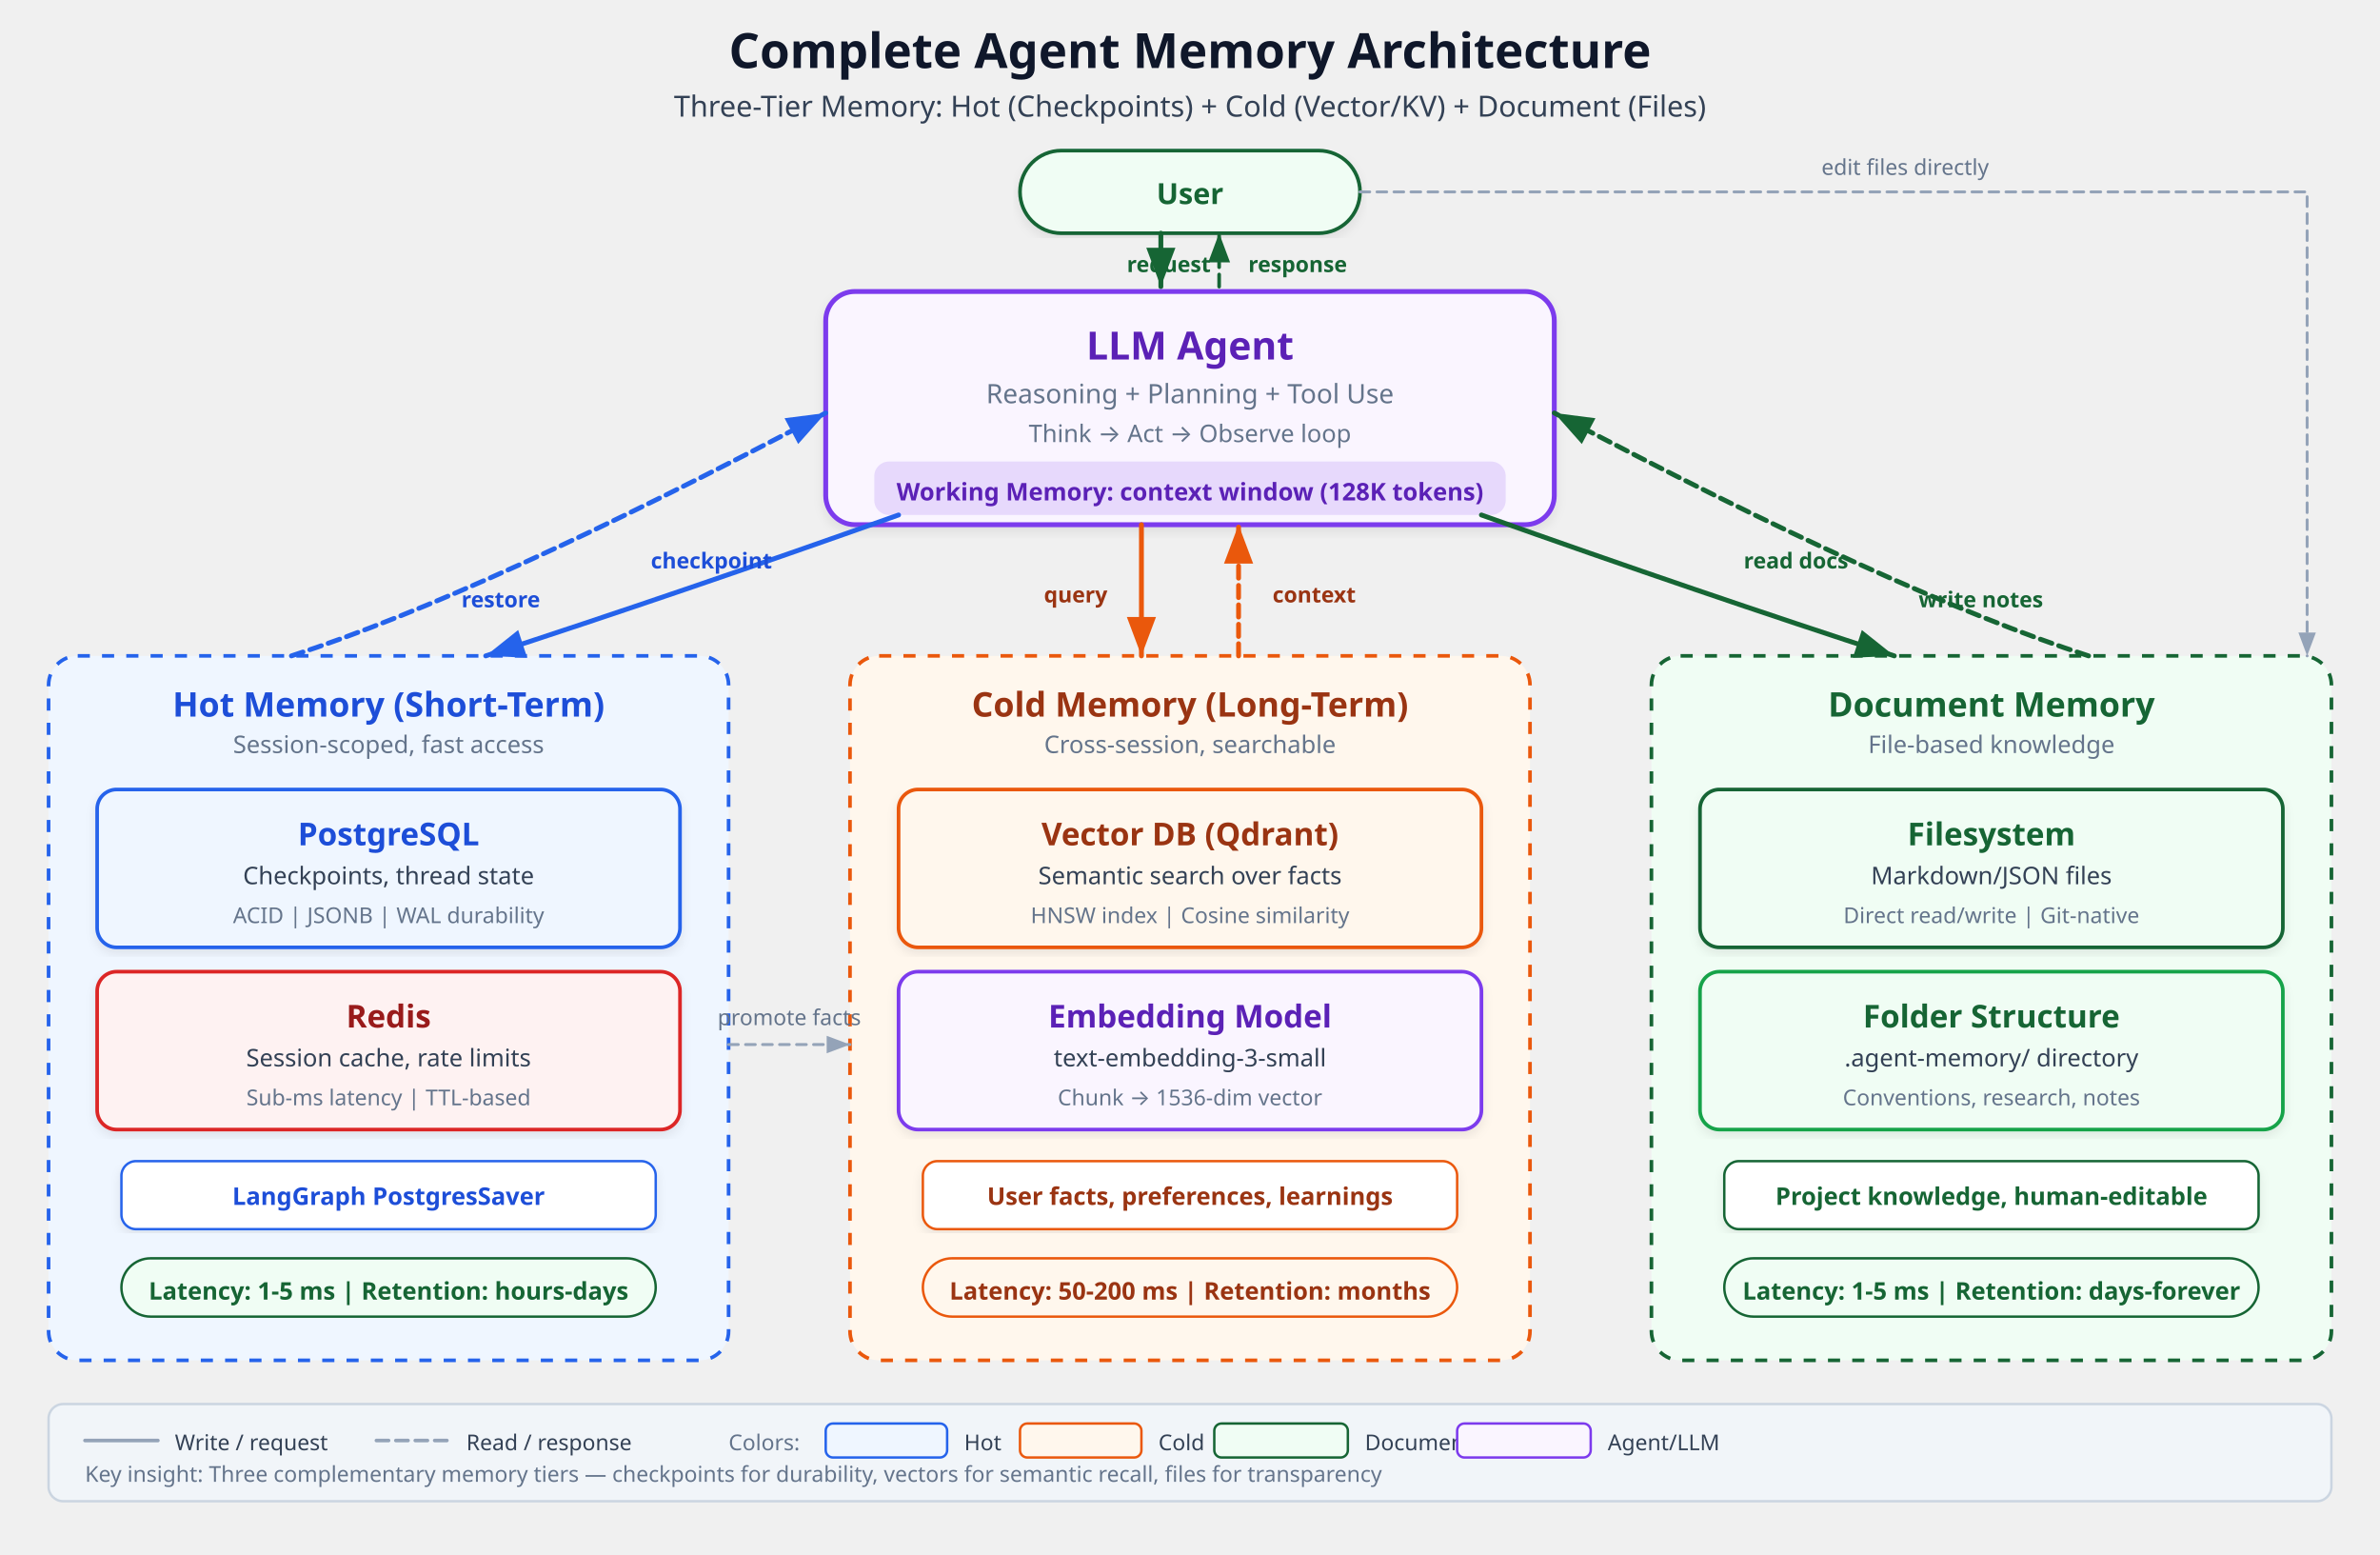
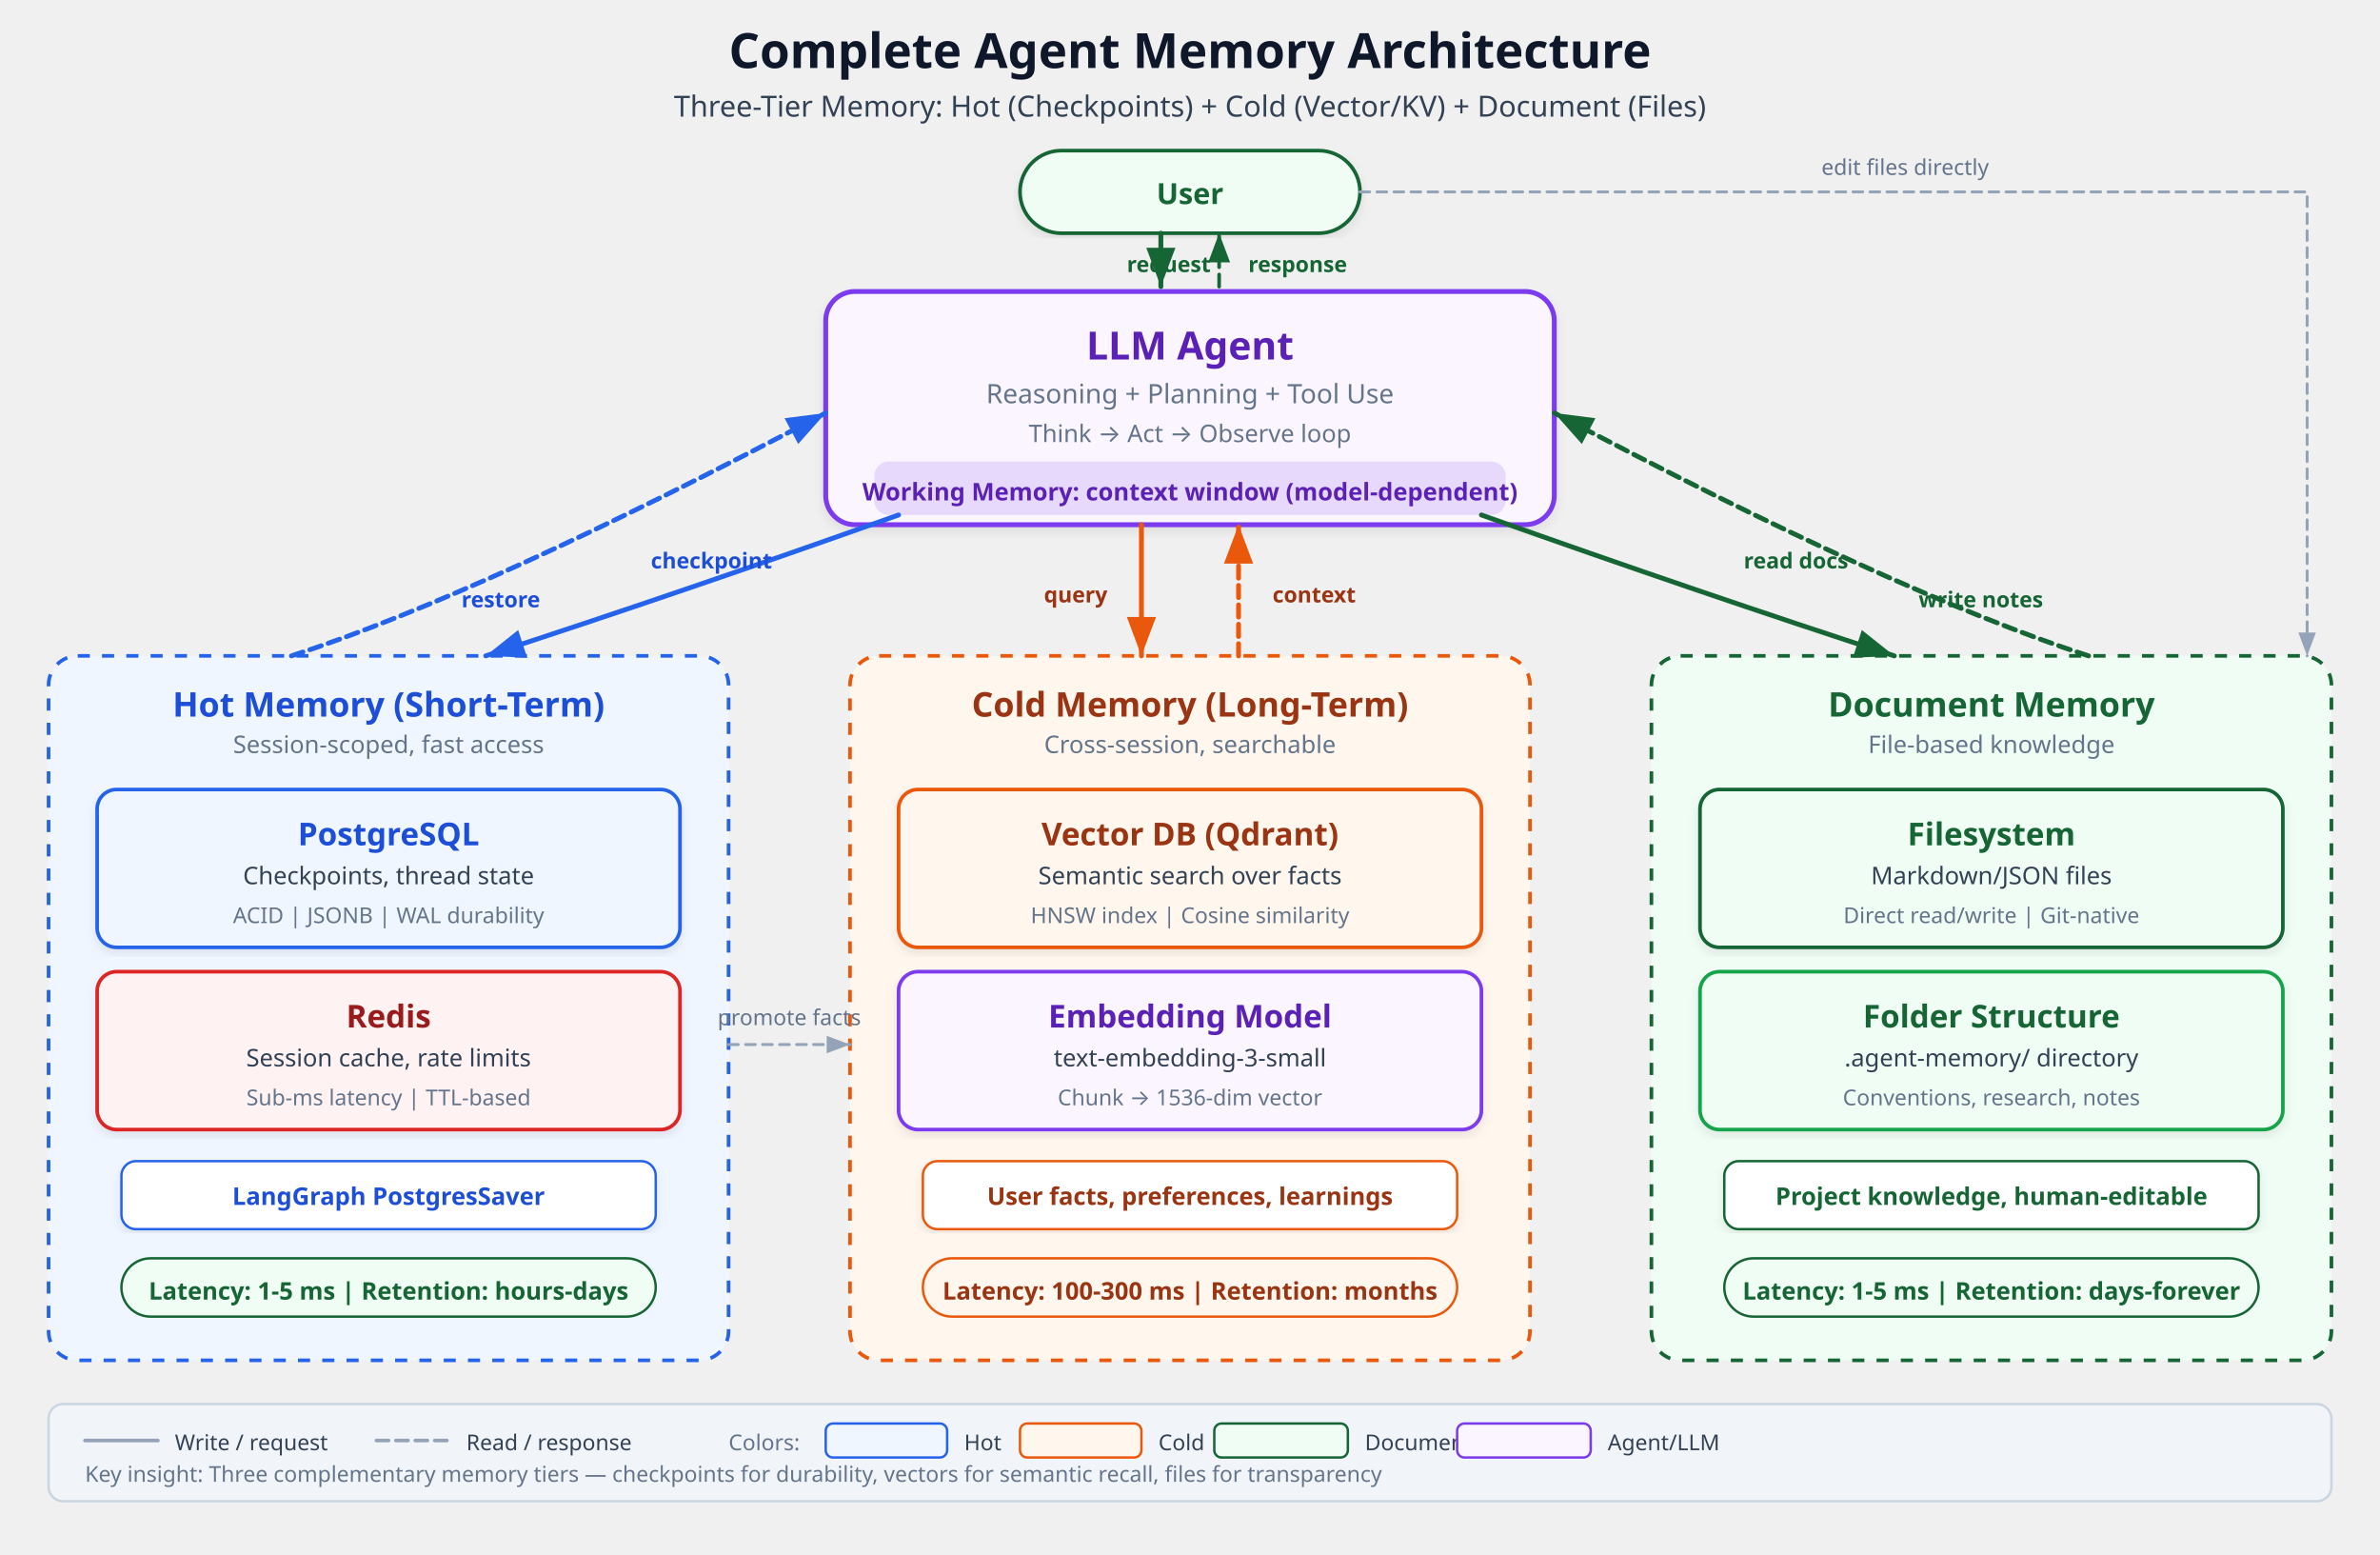
<svg xmlns="http://www.w3.org/2000/svg" viewBox="0 0 980 640" font-family="'Segoe UI', system-ui, -apple-system, sans-serif" role="img" aria-label="Full Memory Architecture" data-visual-system="evidence-plate-v1" preserveAspectRatio="xMidYMid meet" shape-rendering="geometricPrecision" text-rendering="geometricPrecision">
  <defs>
    <marker id="arwG" markerWidth="8" markerHeight="6" refX="8" refY="3" orient="auto">
      <path d="M0,0 L8,3 L0,6 Z" fill="#94a3b8" />
    </marker>
    <marker id="arwB" markerWidth="8" markerHeight="6" refX="8" refY="3" orient="auto">
      <path d="M0,0 L8,3 L0,6 Z" fill="#2563eb" />
    </marker>
    <marker id="arwO" markerWidth="8" markerHeight="6" refX="8" refY="3" orient="auto">
      <path d="M0,0 L8,3 L0,6 Z" fill="#ea580c" />
    </marker>
    <marker id="arwGn" markerWidth="8" markerHeight="6" refX="8" refY="3" orient="auto">
      <path d="M0,0 L8,3 L0,6 Z" fill="#166534" />
    </marker>
    <filter id="sh" x="-2%" y="-2%" width="104%" height="108%">
      <feDropShadow dx="0" dy="2" stdDeviation="2" flood-opacity="0.08" />
    </filter>
  </defs>
  <style data-visual-system="evidence-plate-v1">
    * { animation: none !important; }
    .anim-box, .bar, .bar-text, .seq-item, .t-box, .flow { opacity: 1 !important; transform: none !important; }
    path, line, polyline { stroke-linecap: round; stroke-linejoin: round; }
  </style>
  <text y="28" text-anchor="middle" font-size="20" font-weight="700" fill="#0f172a" x="490">Complete Agent Memory Architecture</text>
  <text y="48" text-anchor="middle" font-size="12" fill="#334155" x="490">Three-Tier Memory: Hot (Checkpoints) + Cold (Vector/KV) + Document (Files)</text>
  <rect x="420" y="62" width="140" height="34" rx="17" fill="#f0fdf4" stroke="#166534" stroke-width="1.5" filter="url(#sh)" />
  <text y="84" text-anchor="middle" font-size="12" font-weight="600" fill="#166534" x="490">User</text>
  <line x1="478" y1="96" x2="478" y2="118" stroke="#166534" stroke-width="2" marker-end="url(#arwGn)" />
  <text y="112" font-size="9" font-weight="600" fill="#166534" x="464">request</text>
  <line x1="502" y1="118" x2="502" y2="96" stroke="#166534" stroke-width="1.5" stroke-dasharray="5,3" marker-end="url(#arwGn)" />
  <text y="112" font-size="9" font-weight="600" fill="#166534" x="514">response</text>
  <rect x="340" y="120" width="300" height="96" rx="12" fill="#faf5ff" stroke="#7c3aed" stroke-width="2" filter="url(#sh)" />
  <text y="148" text-anchor="middle" font-size="16" font-weight="700" fill="#5b21b6" x="490">LLM Agent</text>
  <text y="166" text-anchor="middle" font-size="11" fill="#64748b" x="490">Reasoning + Planning + Tool Use</text>
  <text y="182" text-anchor="middle" font-size="10" fill="#64748b" x="490">Think → Act → Observe loop</text>
  <rect x="360" y="190" width="260" height="22" rx="6" fill="#7c3aed" opacity="0.15" />
-   <text y="206" text-anchor="middle" font-size="10" font-weight="600" fill="#5b21b6" x="490">Working Memory: context window (128K tokens)</text>
+   <text y="206" text-anchor="middle" font-size="10" font-weight="600" fill="#5b21b6" x="490">Working Memory: context window (model-dependent)</text>
  <rect x="20" y="270" width="280" height="290" rx="12" fill="#eff6ff" stroke="#2563eb" stroke-width="1.5" stroke-dasharray="5" />
  <text y="295" text-anchor="middle" font-size="14" font-weight="700" fill="#1d4ed8" x="160">Hot Memory (Short-Term)</text>
  <text y="310" text-anchor="middle" font-size="10" fill="#64748b" x="160">Session-scoped, fast access</text>
  <rect x="40" y="325" width="240" height="65" rx="8" fill="#eff6ff" stroke="#2563eb" stroke-width="1.5" filter="url(#sh)" />
  <text y="348" text-anchor="middle" font-size="13" font-weight="600" fill="#1d4ed8" x="160">PostgreSQL</text>
  <text y="364" text-anchor="middle" font-size="10" fill="#334155" x="160">Checkpoints, thread state</text>
  <text y="380" text-anchor="middle" font-size="9" fill="#64748b" x="160">ACID | JSONB | WAL durability</text>
  <rect x="40" y="400" width="240" height="65" rx="8" fill="#fef2f2" stroke="#dc2626" stroke-width="1.5" filter="url(#sh)" />
  <text y="423" text-anchor="middle" font-size="13" font-weight="600" fill="#991b1b" x="160">Redis</text>
  <text y="439" text-anchor="middle" font-size="10" fill="#334155" x="160">Session cache, rate limits</text>
  <text y="455" text-anchor="middle" font-size="9" fill="#64748b" x="160">Sub-ms latency | TTL-based</text>
  <rect x="50" y="478" width="220" height="28" rx="6" fill="#ffffff" stroke="#2563eb" stroke-width="1" filter="url(#sh)" />
  <text y="496" text-anchor="middle" font-size="10" font-weight="600" fill="#1d4ed8" x="160">LangGraph PostgresSaver</text>
  <rect x="50" y="518" width="220" height="24" rx="12" fill="#f0fdf4" stroke="#166534" stroke-width="1" />
  <text y="535" text-anchor="middle" font-size="10" font-weight="600" fill="#166534" x="160">Latency: 1-5 ms | Retention: hours-days</text>
  <rect x="350" y="270" width="280" height="290" rx="12" fill="#fff7ed" stroke="#ea580c" stroke-width="1.5" stroke-dasharray="5" />
  <text y="295" text-anchor="middle" font-size="14" font-weight="700" fill="#9a3412" x="490">Cold Memory (Long-Term)</text>
  <text y="310" text-anchor="middle" font-size="10" fill="#64748b" x="490">Cross-session, searchable</text>
  <rect x="370" y="325" width="240" height="65" rx="8" fill="#fff7ed" stroke="#ea580c" stroke-width="1.5" filter="url(#sh)" />
  <text y="348" text-anchor="middle" font-size="13" font-weight="600" fill="#9a3412" x="490">Vector DB (Qdrant)</text>
  <text y="364" text-anchor="middle" font-size="10" fill="#334155" x="490">Semantic search over facts</text>
  <text y="380" text-anchor="middle" font-size="9" fill="#64748b" x="490">HNSW index | Cosine similarity</text>
  <rect x="370" y="400" width="240" height="65" rx="8" fill="#faf5ff" stroke="#7c3aed" stroke-width="1.5" filter="url(#sh)" />
  <text y="423" text-anchor="middle" font-size="13" font-weight="600" fill="#5b21b6" x="490">Embedding Model</text>
  <text y="439" text-anchor="middle" font-size="10" fill="#334155" x="490">text-embedding-3-small</text>
  <text y="455" text-anchor="middle" font-size="9" fill="#64748b" x="490">Chunk → 1536-dim vector</text>
  <rect x="380" y="478" width="220" height="28" rx="6" fill="#ffffff" stroke="#ea580c" stroke-width="1" filter="url(#sh)" />
  <text y="496" text-anchor="middle" font-size="10" font-weight="600" fill="#9a3412" x="490">User facts, preferences, learnings</text>
  <rect x="380" y="518" width="220" height="24" rx="12" fill="#fff7ed" stroke="#ea580c" stroke-width="1" />
-   <text y="535" text-anchor="middle" font-size="10" font-weight="600" fill="#9a3412" x="490">Latency: 50-200 ms | Retention: months</text>
+   <text y="535" text-anchor="middle" font-size="10" font-weight="600" fill="#9a3412" x="490">Latency: 100-300 ms | Retention: months</text>
  <rect x="680" y="270" width="280" height="290" rx="12" fill="#f0fdf4" stroke="#166534" stroke-width="1.5" stroke-dasharray="5" />
  <text y="295" text-anchor="middle" font-size="14" font-weight="700" fill="#166534" x="820">Document Memory</text>
  <text y="310" text-anchor="middle" font-size="10" fill="#64748b" x="820">File-based knowledge</text>
  <rect x="700" y="325" width="240" height="65" rx="8" fill="#f0fdf4" stroke="#166534" stroke-width="1.5" filter="url(#sh)" />
  <text y="348" text-anchor="middle" font-size="13" font-weight="600" fill="#166534" x="820">Filesystem</text>
  <text y="364" text-anchor="middle" font-size="10" fill="#334155" x="820">Markdown/JSON files</text>
  <text y="380" text-anchor="middle" font-size="9" fill="#64748b" x="820">Direct read/write | Git-native</text>
  <rect x="700" y="400" width="240" height="65" rx="8" fill="#f0fdf4" stroke="#16a34a" stroke-width="1.5" filter="url(#sh)" />
  <text y="423" text-anchor="middle" font-size="13" font-weight="600" fill="#166534" x="820">Folder Structure</text>
  <text y="439" text-anchor="middle" font-size="10" fill="#334155" x="820">.agent-memory/ directory</text>
  <text y="455" text-anchor="middle" font-size="9" fill="#64748b" x="820">Conventions, research, notes</text>
  <rect x="710" y="478" width="220" height="28" rx="6" fill="#ffffff" stroke="#166534" stroke-width="1" filter="url(#sh)" />
  <text y="496" text-anchor="middle" font-size="10" font-weight="600" fill="#166534" x="820">Project knowledge, human-editable</text>
  <rect x="710" y="518" width="220" height="24" rx="12" fill="#f0fdf4" stroke="#166534" stroke-width="1" />
  <text y="535" text-anchor="middle" font-size="10" font-weight="600" fill="#166534" x="820">Latency: 1-5 ms | Retention: days-forever</text>
  <path d="M370,212 Q280,244 200,270" stroke="#2563eb" stroke-width="2" fill="none" marker-end="url(#arwB)" />
  <text y="234" font-size="9" font-weight="600" fill="#1d4ed8" x="268">checkpoint</text>
  <path d="M120,270 Q200,244 340,170" stroke="#2563eb" stroke-width="2" fill="none" stroke-dasharray="5,3" marker-end="url(#arwB)" />
  <text y="250" font-size="9" font-weight="600" fill="#1d4ed8" x="190">restore</text>
  <line x1="470" y1="216" x2="470" y2="270" stroke="#ea580c" stroke-width="2" marker-end="url(#arwO)" />
  <text y="248" font-size="9" font-weight="600" fill="#9a3412" text-anchor="end" x="456">query</text>
  <line x1="510" y1="270" x2="510" y2="216" stroke="#ea580c" stroke-width="2" stroke-dasharray="5,3" marker-end="url(#arwO)" />
  <text y="248" font-size="9" font-weight="600" fill="#9a3412" x="524">context</text>
  <path d="M610,212 Q700,244 780,270" stroke="#166534" stroke-width="2" fill="none" marker-end="url(#arwGn)" />
  <text y="234" font-size="9" font-weight="600" fill="#166534" x="718">read docs</text>
  <path d="M860,270 Q780,244 640,170" stroke="#166534" stroke-width="2" fill="none" stroke-dasharray="5,3" marker-end="url(#arwGn)" />
  <text y="250" font-size="9" font-weight="600" fill="#166534" x="790">write notes</text>
  <line x1="300" y1="430" x2="350" y2="430" stroke="#94a3b8" stroke-width="1.2" stroke-dasharray="4,3" marker-end="url(#arwG)" />
  <text y="422" text-anchor="middle" font-size="9" fill="#64748b" x="325">promote facts</text>
  <path d="M560,79 L950,79 L950,270" stroke="#94a3b8" stroke-width="1.2" stroke-dasharray="4,3" fill="none" marker-end="url(#arwG)" />
  <text y="72" font-size="9" fill="#64748b" x="750">edit files directly</text>
  <rect x="20" y="578" width="940" height="40" rx="6" fill="#f1f5f9" stroke="#cbd5e1" stroke-width="1" />
  <line x1="35" y1="593" x2="65" y2="593" stroke="#94a3b8" stroke-width="1.5" />
  <text y="597" font-size="9" fill="#334155" x="72">Write / request</text>
  <line x1="155" y1="593" x2="185" y2="593" stroke="#94a3b8" stroke-width="1.5" stroke-dasharray="5,3" />
  <text y="597" font-size="9" fill="#334155" x="192">Read / response</text>
  <text y="597" font-size="9" fill="#64748b" x="300">Colors:</text>
  <rect x="340" y="586" width="50" height="14" rx="3" fill="#eff6ff" stroke="#2563eb" stroke-width="1" />
  <text y="597" font-size="9" fill="#334155" x="397">Hot</text>
  <rect x="420" y="586" width="50" height="14" rx="3" fill="#fff7ed" stroke="#ea580c" stroke-width="1" />
  <text y="597" font-size="9" fill="#334155" x="477">Cold</text>
  <rect x="500" y="586" width="55" height="14" rx="3" fill="#f0fdf4" stroke="#166534" stroke-width="1" />
  <text y="597" font-size="9" fill="#334155" x="562">Document</text>
  <rect x="600" y="586" width="55" height="14" rx="3" fill="#faf5ff" stroke="#7c3aed" stroke-width="1" />
  <text y="597" font-size="9" fill="#334155" x="662">Agent/LLM</text>
  <text y="610" font-size="9" fill="#64748b" x="35">Key insight: Three complementary memory tiers — checkpoints for durability, vectors for semantic recall, files for transparency</text>
</svg>
